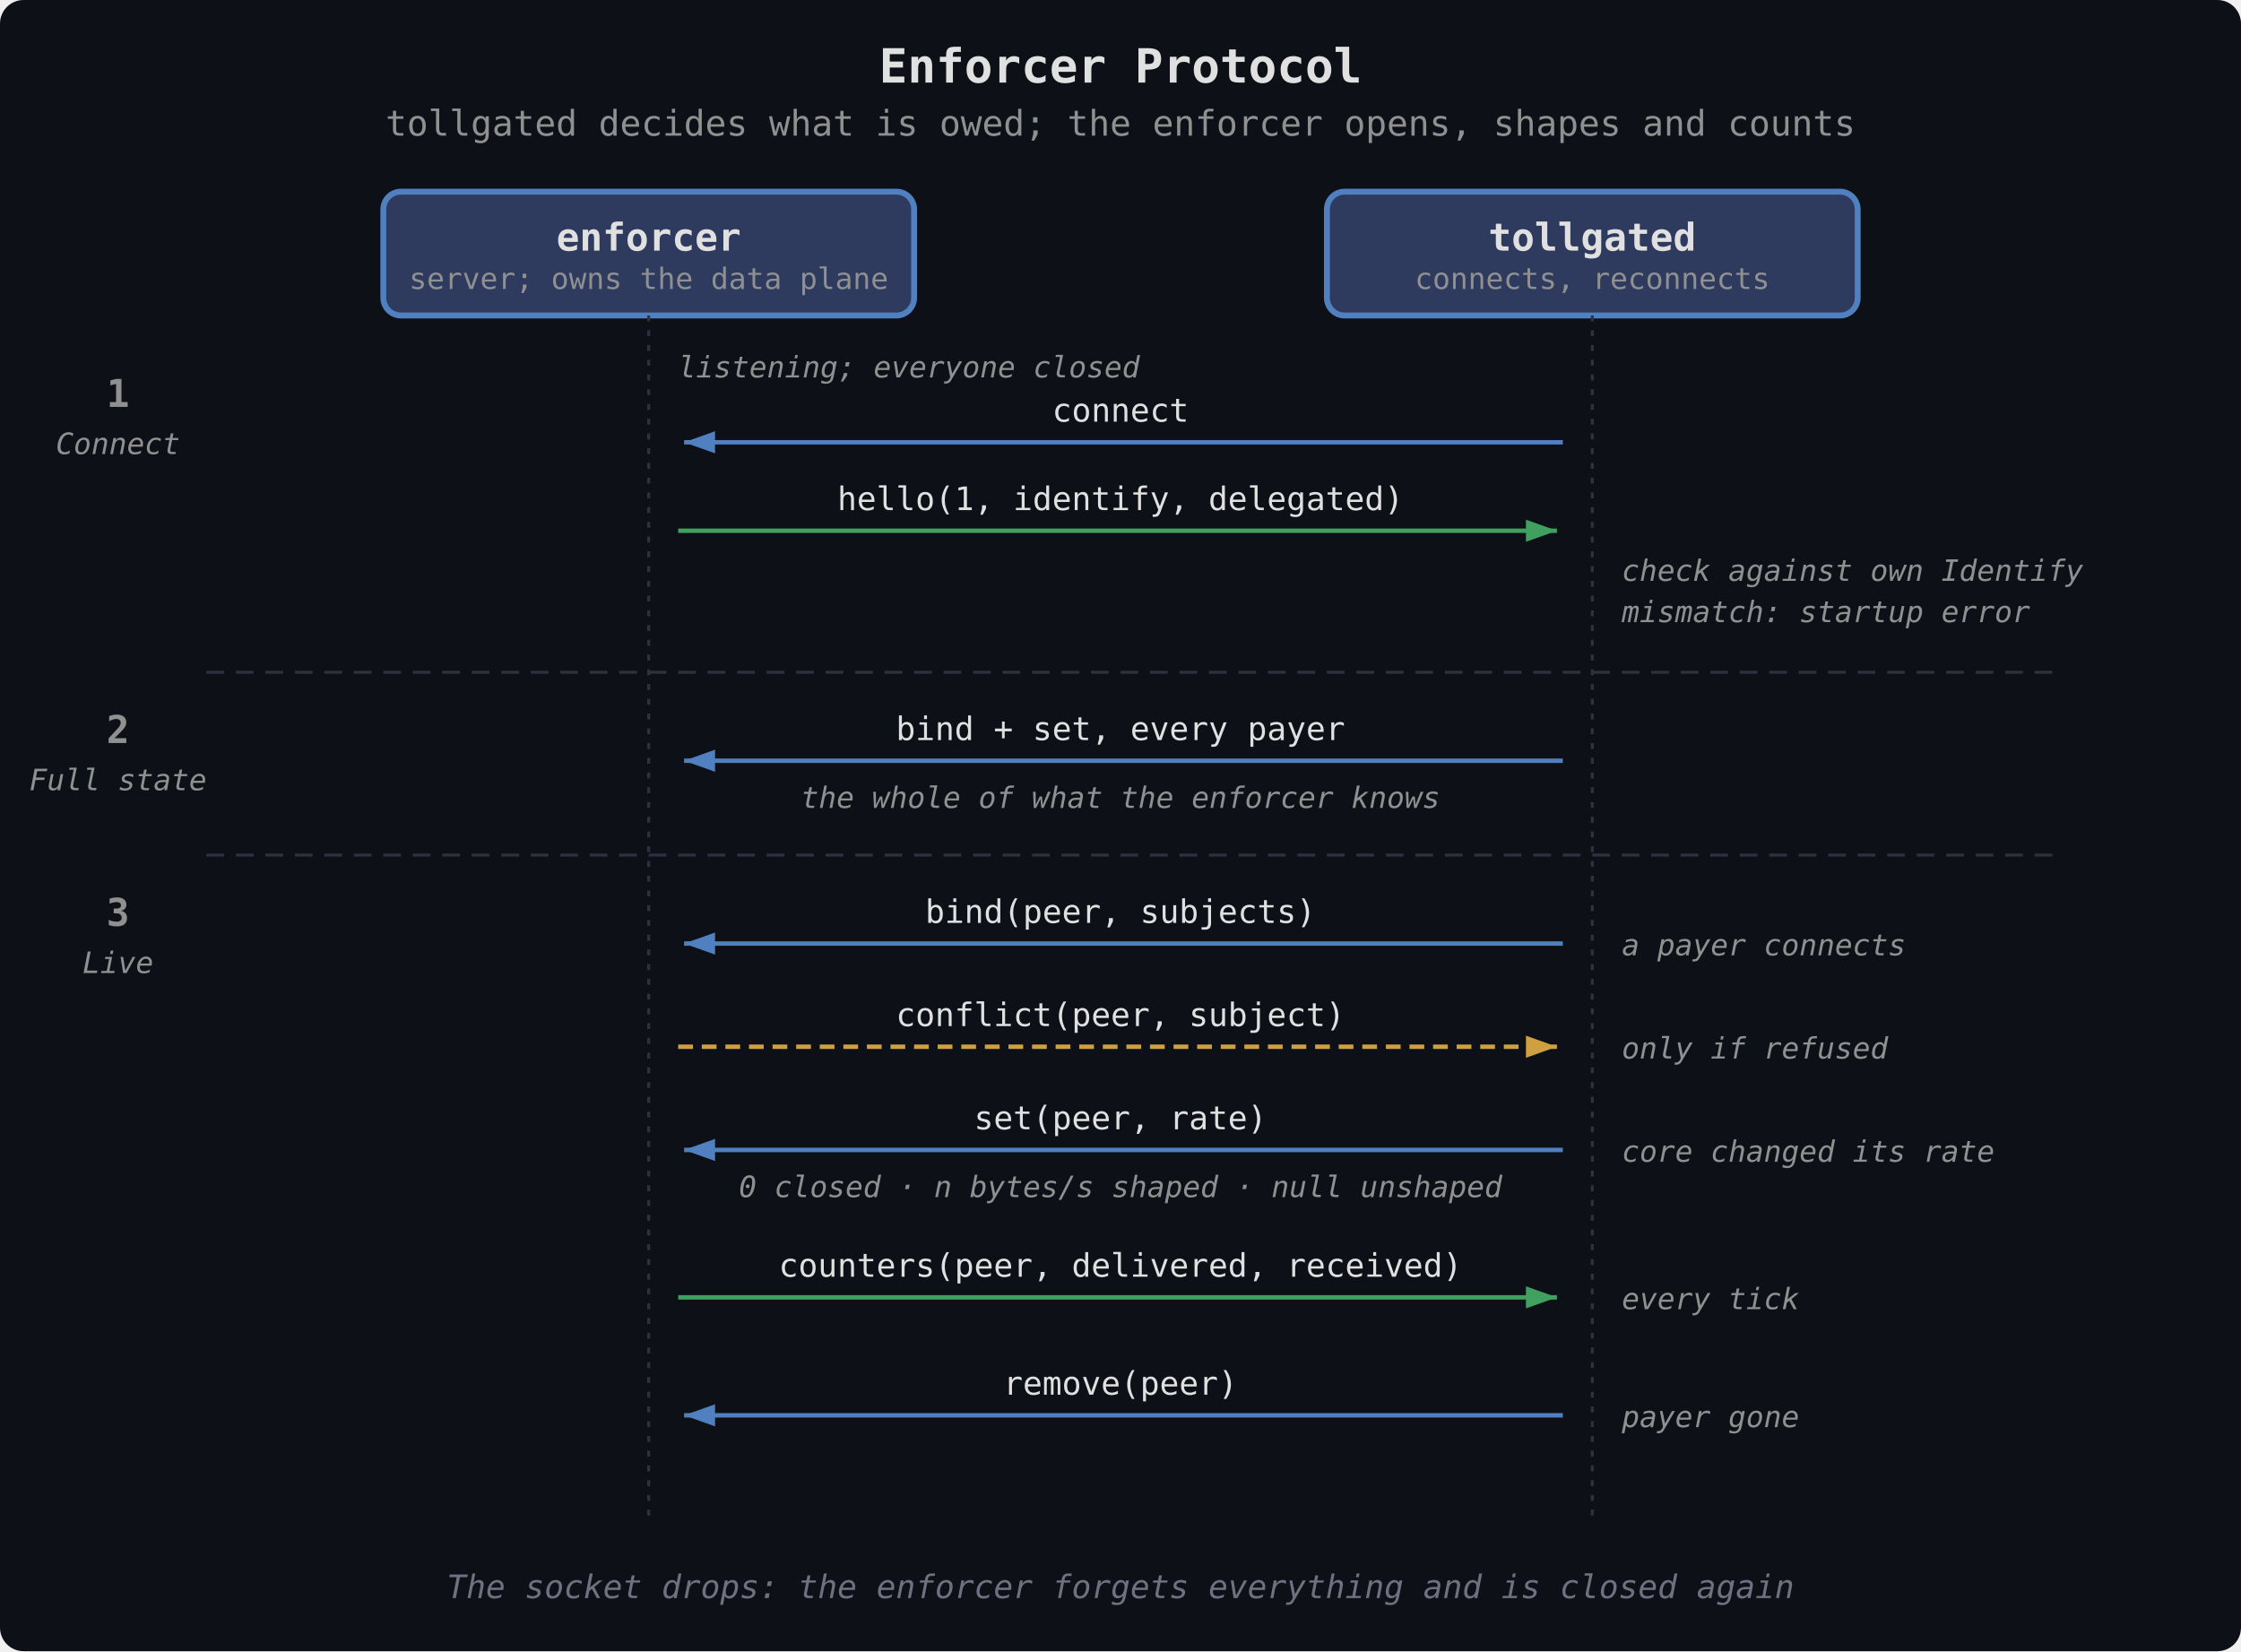
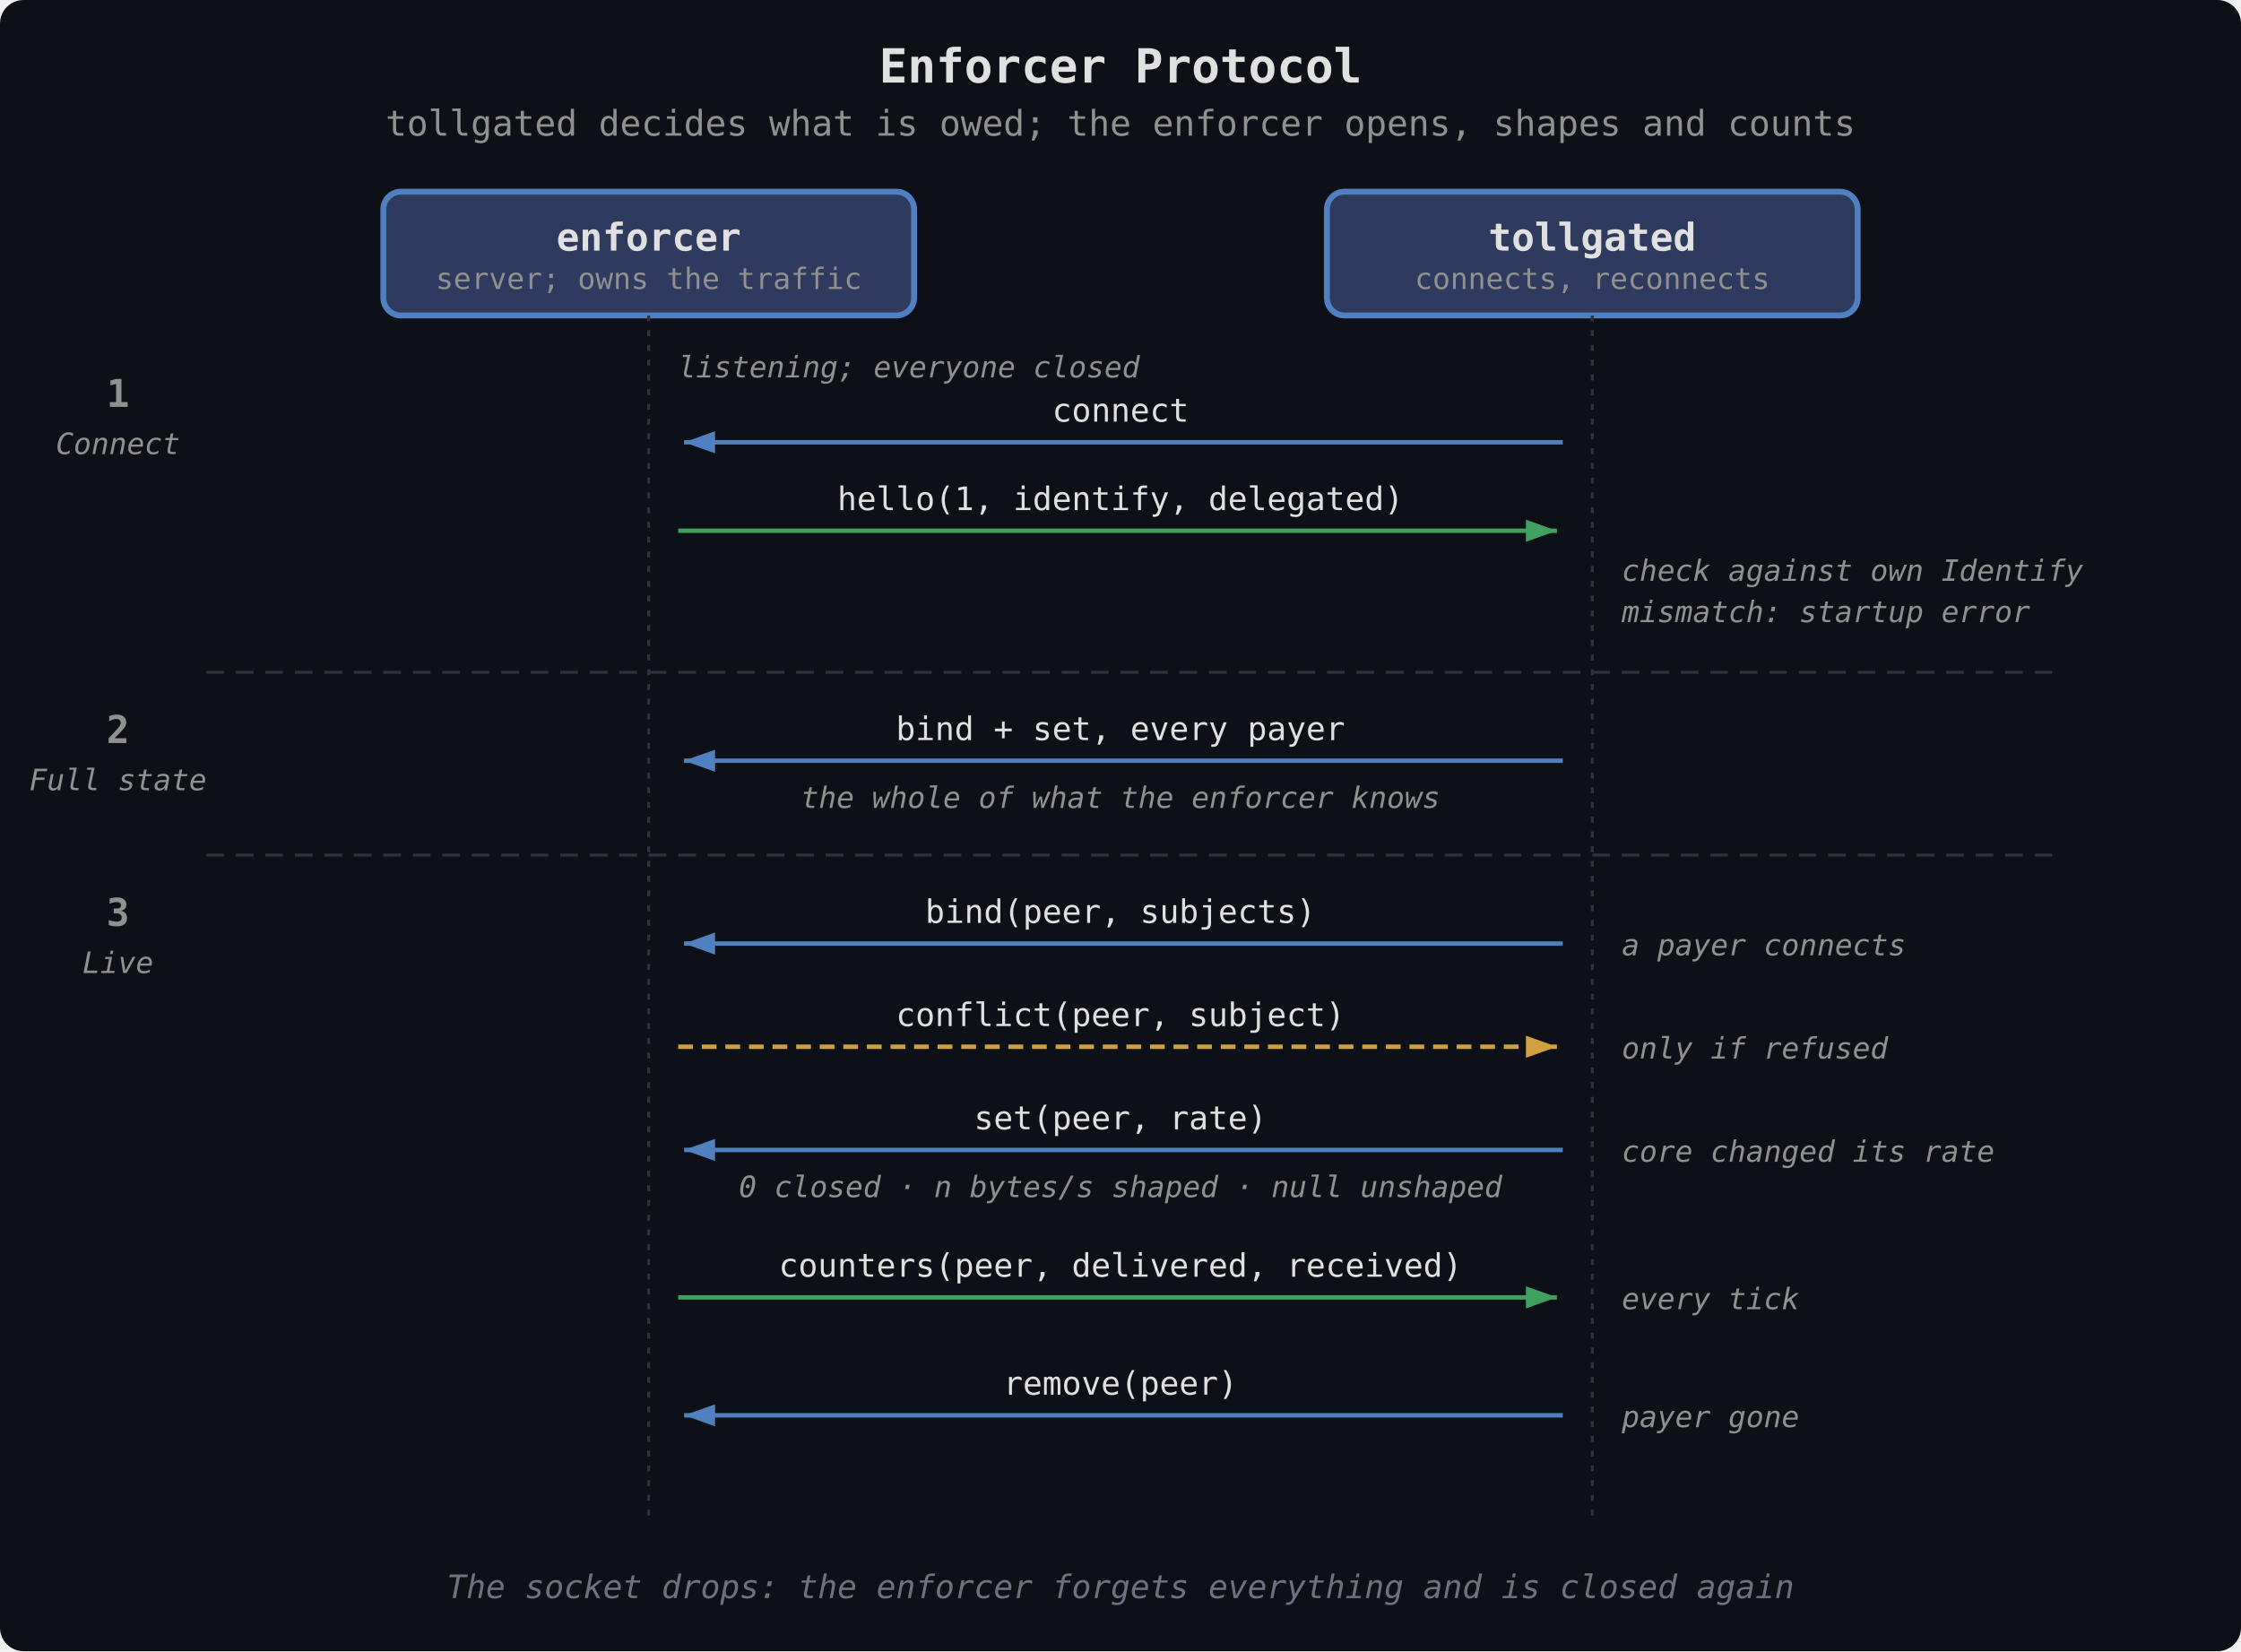
<svg xmlns="http://www.w3.org/2000/svg" viewBox="0 0 760 560" font-family="monospace" font-size="12">
  <style>
    text          { fill: #e0e0e0; }
    text.title    { font-size: 16px; font-weight: bold; }
    text.subtitle { font-size: 12px; fill: #909090; }
    text.nlabel   { font-size: 13px; font-weight: bold; }
    text.nrole    { font-size: 10px; fill: #909090; }
    text.plabel   { font-size: 13px; font-weight: bold; fill: #909090; }
    text.annot    { font-size: 10px; fill: #909090; font-style: italic; }
    text.alabel   { font-size: 11px; }
    text.caption  { font-size: 11px; fill: #707080; font-style: italic; }
    line.sep      { stroke: #303040; stroke-width: 1; stroke-dasharray: 6,4; }
    line.life     { stroke: #303040; stroke-width: 1; stroke-dasharray: 2,3; }

    .bg           { fill: #0d1117; }
    .callout      { fill: #151520; }
    .node         { fill: #2e3a5e; stroke: #5080c0; }

    @media (prefers-color-scheme: light) {
      text          { fill: #1f2328; }
      text.subtitle, text.nrole, text.plabel, text.annot, text.altlabel,
      text.elabel, text.mdesc, text.tlabel { fill: #656d76; }
      text.caption  { fill: #7c8186; }
      line.sep, line.life { stroke: #d1d9e0; }
      rect.alt      { stroke: #d1d9e0; }
      .bg           { fill: #ffffff; }
      .callout      { fill: #f6f8fa; }
      .node, rect.node { fill: #ddf4ff; stroke: #0969da; }
      rect.compute, rect.result { fill: #f6f8fa; }
    }
  </style>
  <defs>
    <marker id="gsB" markerWidth="7" markerHeight="5" refX="7" refY="2.5" orient="auto">
      <polygon points="0,0 7,2.5 0,5" fill="#5080c0" />
    </marker>
    <marker id="gsY" markerWidth="7" markerHeight="5" refX="7" refY="2.5" orient="auto">
      <polygon points="0,0 7,2.5 0,5" fill="#d0a040" />
    </marker>
    <marker id="gsG" markerWidth="7" markerHeight="5" refX="7" refY="2.5" orient="auto">
      <polygon points="0,0 7,2.5 0,5" fill="#40a060" />
    </marker>
  </defs>
  <rect width="760" height="560" rx="8" class="bg" />
  <text x="380" y="28" text-anchor="middle" class="title">Enforcer Protocol</text>
  <text x="380" y="46" text-anchor="middle" class="subtitle">tollgated decides what is owed; the enforcer opens, shapes and counts</text>
  <rect x="130" y="65" width="180" height="42" class="node" stroke="#40a060" stroke-width="2" rx="6" />
  <text x="220" y="85" text-anchor="middle" class="nlabel">enforcer</text>
-   <text x="220" y="98" text-anchor="middle" class="nrole">server; owns the data plane</text>
+   <text x="220" y="98" text-anchor="middle" class="nrole">server; owns the traffic</text>
  <rect x="450" y="65" width="180" height="42" class="node" stroke-width="2" rx="6" />
  <text x="540" y="85" text-anchor="middle" class="nlabel">tollgated</text>
  <text x="540" y="98" text-anchor="middle" class="nrole">connects, reconnects</text>
  <line x1="220" y1="107" x2="220" y2="515" class="life" />
  <line x1="540" y1="107" x2="540" y2="515" class="life" />
  <text x="40" y="138" text-anchor="middle" class="plabel">1</text>
  <text x="40" y="154" text-anchor="middle" class="annot">Connect</text>
  <text x="230" y="128" class="annot">listening; everyone closed</text>
  <line x1="530" y1="150" x2="232" y2="150" stroke="#5080c0" stroke-width="1.5" marker-end="url(#gsB)" />
  <text x="380" y="143" text-anchor="middle" class="alabel" fill="#5080c0">connect</text>
  <line x1="230" y1="180" x2="528" y2="180" stroke="#40a060" stroke-width="1.5" marker-end="url(#gsG)" />
  <text x="380" y="173" text-anchor="middle" class="alabel" fill="#40a060">hello(1, identify, delegated)</text>
  <text x="550" y="197" class="annot">check against own Identify</text>
  <text x="550" y="211" class="annot">mismatch: startup error</text>
  <line x1="70" y1="228" x2="700" y2="228" class="sep" />
  <text x="40" y="252" text-anchor="middle" class="plabel">2</text>
  <text x="40" y="268" text-anchor="middle" class="annot">Full state</text>
  <line x1="530" y1="258" x2="232" y2="258" stroke="#5080c0" stroke-width="1.5" marker-end="url(#gsB)" />
  <text x="380" y="251" text-anchor="middle" class="alabel" fill="#5080c0">bind + set, every payer</text>
  <text x="380" y="274" text-anchor="middle" class="annot">the whole of what the enforcer knows</text>
  <line x1="70" y1="290" x2="700" y2="290" class="sep" />
  <text x="40" y="314" text-anchor="middle" class="plabel">3</text>
  <text x="40" y="330" text-anchor="middle" class="annot">Live</text>
  <line x1="530" y1="320" x2="232" y2="320" stroke="#5080c0" stroke-width="1.5" marker-end="url(#gsB)" />
  <text x="380" y="313" text-anchor="middle" class="alabel" fill="#5080c0">bind(peer, subjects)</text>
  <text x="550" y="324" class="annot">a payer connects</text>
  <line x1="230" y1="355" x2="528" y2="355" stroke="#d0a040" stroke-width="1.5" stroke-dasharray="5,3" marker-end="url(#gsY)" />
  <text x="380" y="348" text-anchor="middle" class="alabel" fill="#d0a040">conflict(peer, subject)</text>
  <text x="550" y="359" class="annot">only if refused</text>
  <line x1="530" y1="390" x2="232" y2="390" stroke="#5080c0" stroke-width="1.5" marker-end="url(#gsB)" />
  <text x="380" y="383" text-anchor="middle" class="alabel" fill="#5080c0">set(peer, rate)</text>
  <text x="550" y="394" class="annot">core changed its rate</text>
  <text x="380" y="406" text-anchor="middle" class="annot">0 closed · n bytes/s shaped · null unshaped</text>
  <line x1="230" y1="440" x2="528" y2="440" stroke="#40a060" stroke-width="1.5" marker-end="url(#gsG)" />
  <text x="380" y="433" text-anchor="middle" class="alabel" fill="#40a060">counters(peer, delivered, received)</text>
  <text x="550" y="444" class="annot">every tick</text>
  <line x1="530" y1="480" x2="232" y2="480" stroke="#5080c0" stroke-width="1.5" marker-end="url(#gsB)" />
  <text x="380" y="473" text-anchor="middle" class="alabel" fill="#5080c0">remove(peer)</text>
  <text x="550" y="484" class="annot">payer gone</text>
  <text x="380" y="542" text-anchor="middle" class="caption">The socket drops: the enforcer forgets everything and is closed again</text>
</svg>
